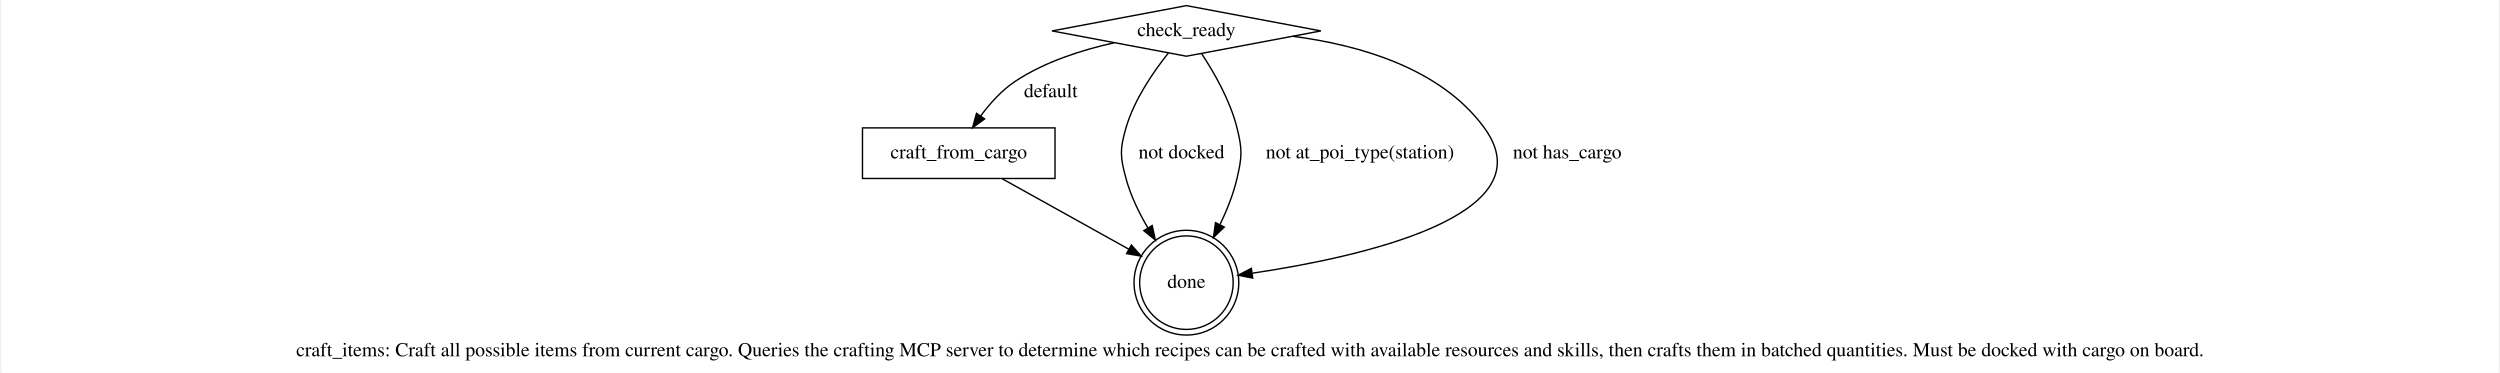
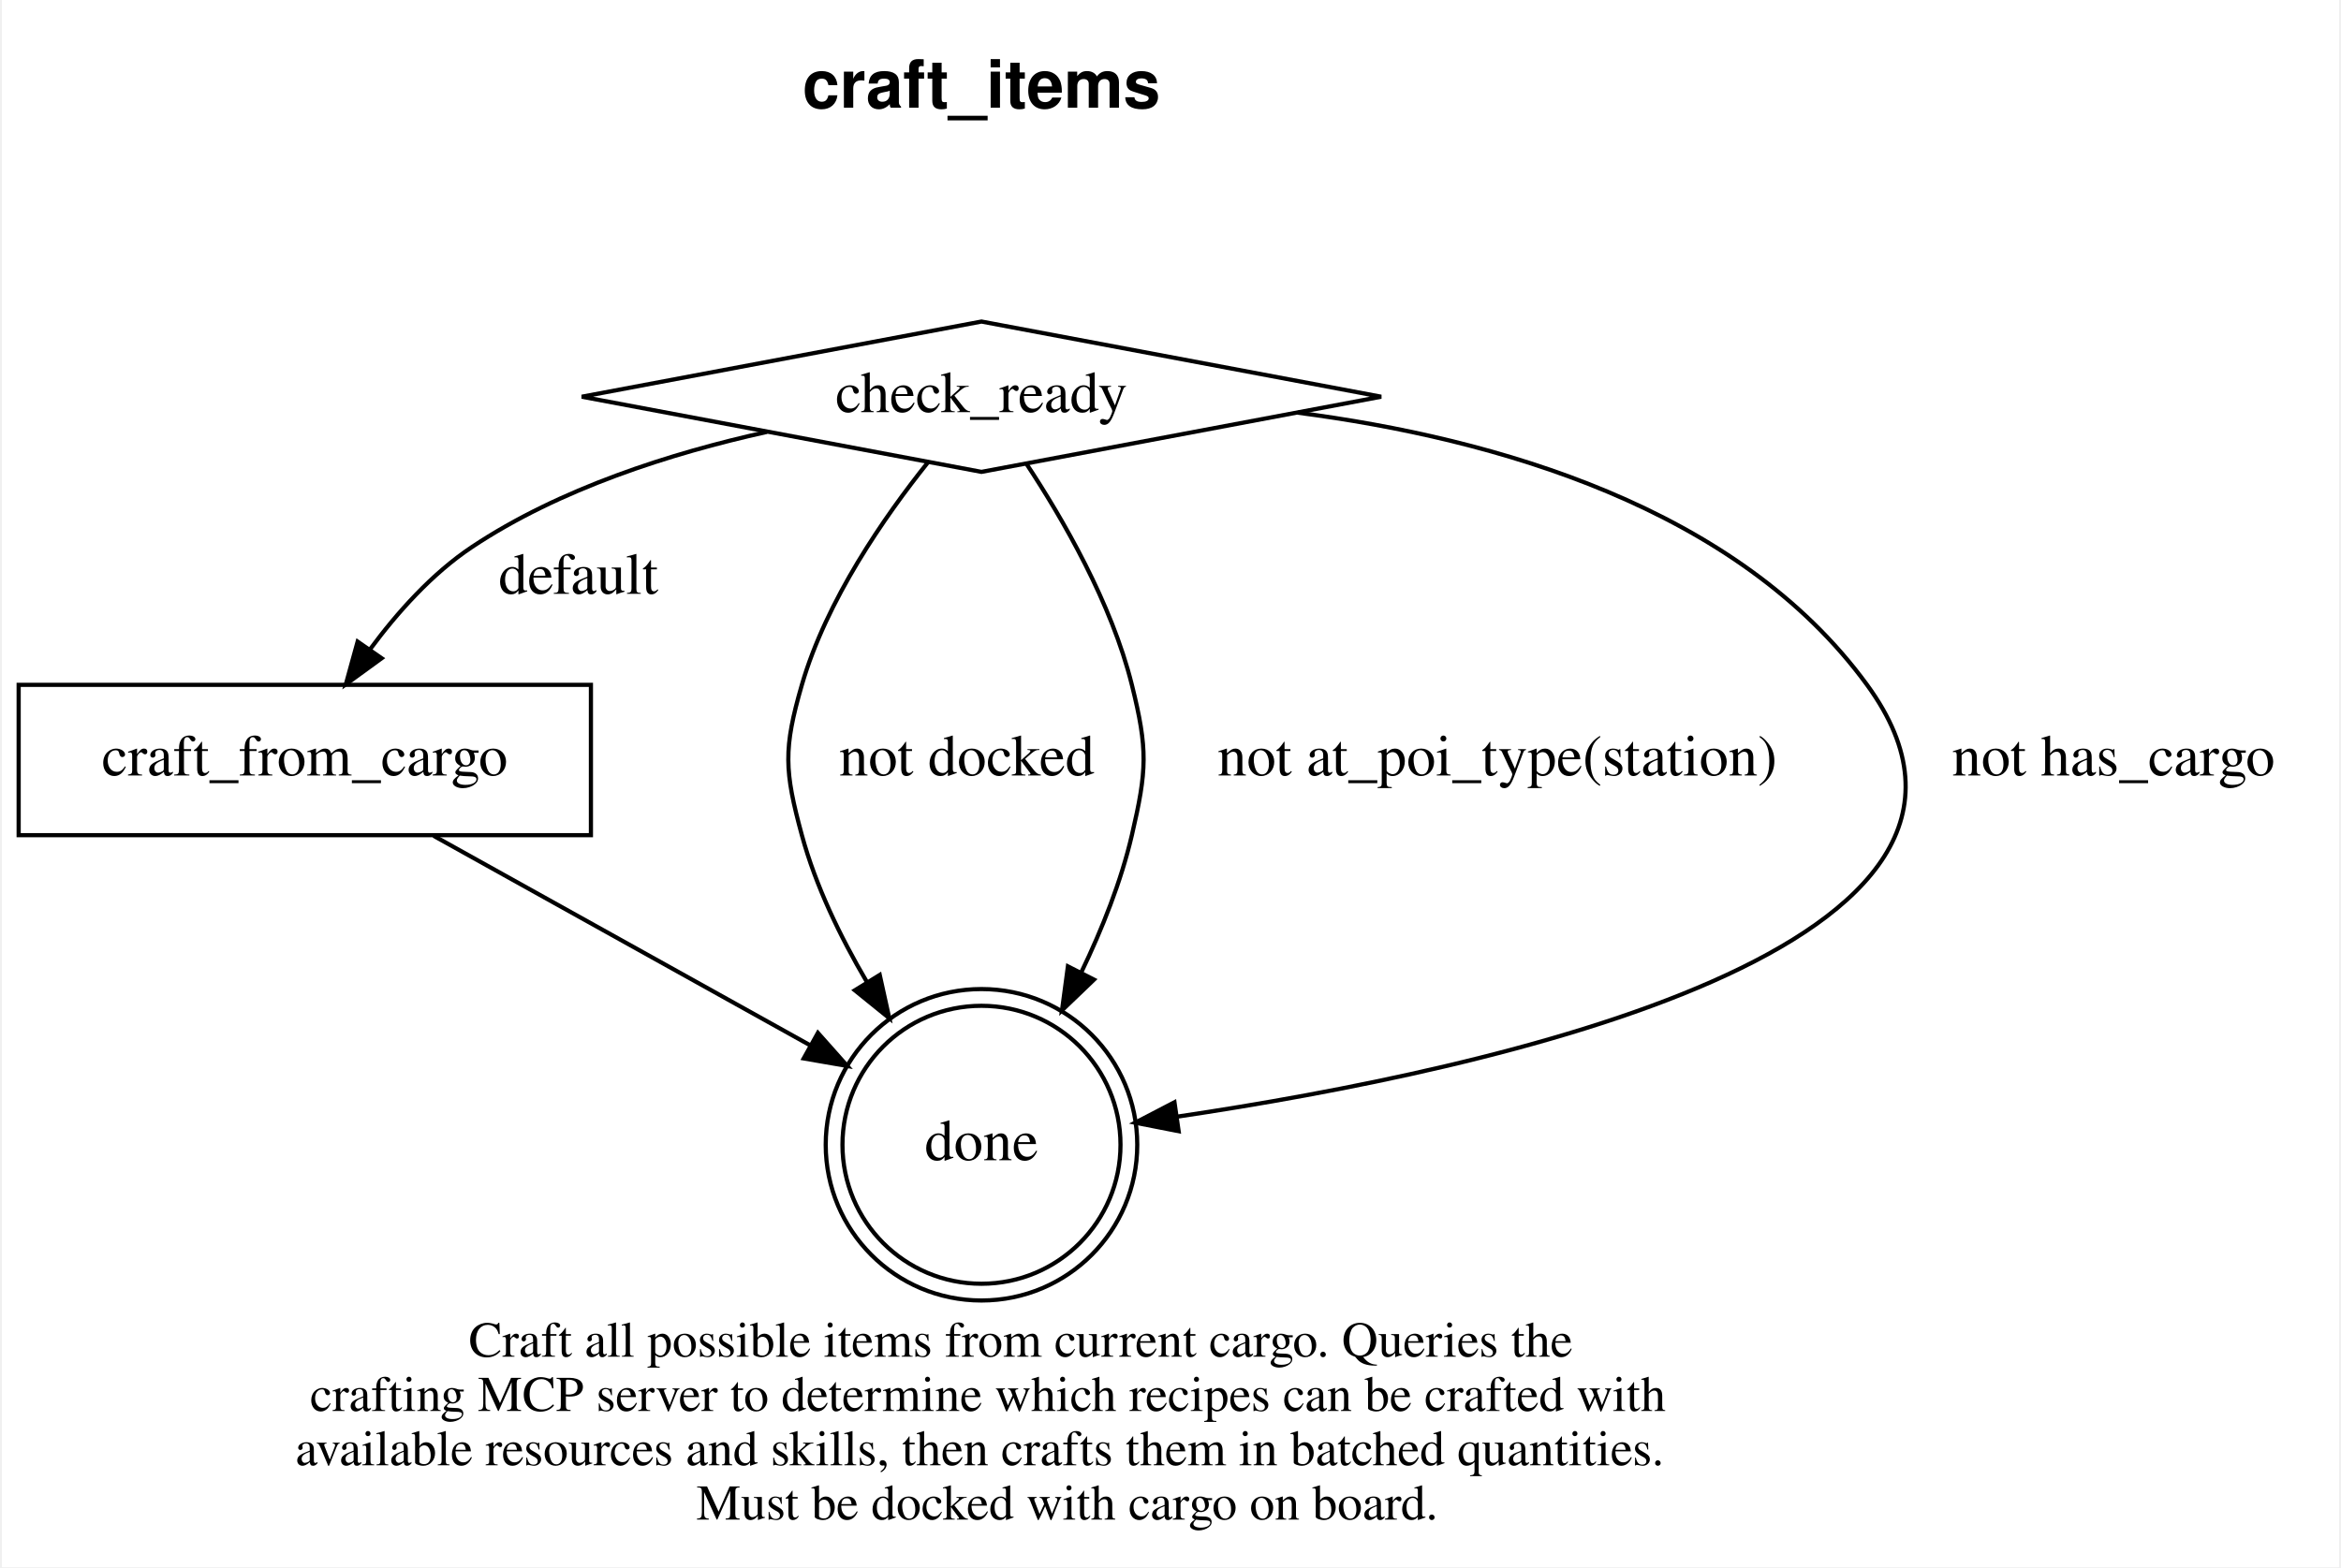
- <svg xmlns="http://www.w3.org/2000/svg" width="1777pt" height="265pt" viewBox="0.00 0.00 1777.00 265.29">
-   <g id="graph0" class="graph" transform="scale(1 1) rotate(0) translate(4 261.29)">
-     <polygon fill="white" stroke="transparent" points="-4,4 -4,-261.29 1773,-261.29 1773,4 -4,4" />
-     <text text-anchor="middle" x="884.5" y="-7.8" font-family="Times,serif" font-size="14.00">craft_items: Craft all possible items from current cargo. Queries the crafting MCP server to determine which recipes can be crafted with available resources and skills, then crafts them in batched quantities. Must be docked with cargo on board.</text>
+ <svg xmlns="http://www.w3.org/2000/svg" width="560pt" height="375pt" viewBox="0.00 0.00 559.50 375.29">
+   <g id="graph0" class="graph" transform="scale(1 1) rotate(0) translate(4 371.29)">
+     <polygon fill="white" stroke="transparent" points="-4,4 -4,-371.29 555.5,-371.29 555.5,4 -4,4" />
+     <text text-anchor="start" x="107.75" y="-46.4" font-family="Times,serif" font-size="12.00">Craft all possible items from current cargo. Queries the</text>
+     <text text-anchor="start" x="69.75" y="-33.4" font-family="Times,serif" font-size="12.00">crafting MCP server to determine which recipes can be crafted with</text>
+     <text text-anchor="start" x="66.25" y="-20.4" font-family="Times,serif" font-size="12.00">available resources and skills, then crafts them in batched quantities.</text>
+     <text text-anchor="start" x="162.25" y="-7.4" font-family="Times,serif" font-size="12.00">Must be docked with cargo on board.</text>
    <g id="node1" class="node">
-       <polygon fill="none" stroke="black" points="839.25,-257.29 743.57,-239.29 839.25,-221.29 934.93,-239.29 839.25,-257.29" />
-       <text text-anchor="middle" x="839.25" y="-235.59" font-family="Times,serif" font-size="14.00">check_ready</text>
+       <text text-anchor="middle" x="230.5" y="-345.49" font-family="Helvetica,sans-Serif" font-weight="bold" font-size="16.00">craft_items</text>
    </g>
    <g id="node2" class="node">
-       <polygon fill="none" stroke="black" points="745.75,-170.29 608.75,-170.29 608.75,-134.29 745.75,-134.29 745.75,-170.29" />
-       <text text-anchor="middle" x="677.25" y="-148.59" font-family="Times,serif" font-size="14.00">craft_from_cargo</text>
+       <polygon fill="none" stroke="black" points="230.5,-294.29 134.82,-276.29 230.5,-258.29 326.18,-276.29 230.5,-294.29" />
+       <text text-anchor="middle" x="230.5" y="-272.59" font-family="Times,serif" font-size="14.00">check_ready</text>
+     </g>
+     <g id="node3" class="node">
+       <polygon fill="none" stroke="black" points="137,-207.29 0,-207.29 0,-171.29 137,-171.29 137,-207.29" />
+       <text text-anchor="middle" x="68.5" y="-185.59" font-family="Times,serif" font-size="14.00">craft_from_cargo</text>
+     </g>
+     <g id="edge5" class="edge">
+       <path fill="none" stroke="black" d="M179.13,-267.86C156.12,-262.76 129.5,-254.28 108.5,-240.29 98.97,-233.94 90.62,-224.6 84.06,-215.71" />
+       <polygon fill="black" stroke="black" points="86.9,-213.66 78.33,-207.43 81.15,-217.64 86.9,-213.66" />
+       <text text-anchor="middle" x="134" y="-229.09" font-family="Times,serif" font-size="14.00">default</text>
+     </g>
+     <g id="node4" class="node">
+       <ellipse fill="none" stroke="black" cx="230.5" cy="-97.15" rx="33.28" ry="33.28" />
+       <ellipse fill="none" stroke="black" cx="230.5" cy="-97.15" rx="37.29" ry="37.29" />
+       <text text-anchor="middle" x="230.5" y="-93.45" font-family="Times,serif" font-size="14.00">done</text>
+     </g>
+     <g id="edge2" class="edge">
+       <path fill="none" stroke="black" d="M217.69,-260.58C207.27,-247.57 193.37,-227.55 187.5,-207.29 183.05,-191.93 183.3,-186.73 187.5,-171.29 190.79,-159.19 196.65,-147.04 203.01,-136.23" />
+       <polygon fill="black" stroke="black" points="206.14,-137.82 208.42,-127.48 200.18,-134.14 206.14,-137.82" />
+       <text text-anchor="middle" x="227" y="-185.59" font-family="Times,serif" font-size="14.00">not docked</text>
+     </g>
+     <g id="edge3" class="edge">
+       <path fill="none" stroke="black" d="M241.25,-260.24C249.99,-247.01 261.64,-226.87 266.5,-207.29 270.36,-191.77 270.13,-186.88 266.5,-171.29 263.92,-160.21 259.41,-148.88 254.44,-138.54" />
+       <polygon fill="black" stroke="black" points="257.43,-136.7 249.78,-129.36 251.19,-139.87 257.43,-136.7" />
+       <text text-anchor="middle" x="354" y="-185.59" font-family="Times,serif" font-size="14.00">not at_poi_type(station)</text>
    </g>
    <g id="edge4" class="edge">
-       <path fill="none" stroke="black" d="M787.88,-230.86C764.87,-225.76 738.25,-217.28 717.25,-203.29 707.72,-196.94 699.37,-187.6 692.81,-178.71" />
-       <polygon fill="black" stroke="black" points="695.65,-176.66 687.08,-170.43 689.9,-180.64 695.65,-176.66" />
-       <text text-anchor="middle" x="742.75" y="-192.09" font-family="Times,serif" font-size="14.00">default</text>
+       <path fill="none" stroke="black" d="M306.16,-272.47C353.63,-266.3 411.52,-249.76 442.5,-207.29 488.28,-144.53 353,-115.13 277.53,-103.91" />
+       <polygon fill="black" stroke="black" points="277.7,-100.4 267.3,-102.44 276.7,-107.33 277.7,-100.4" />
+       <text text-anchor="middle" x="501.5" y="-185.59" font-family="Times,serif" font-size="14.00">not has_cargo</text>
    </g>
-     <g id="node3" class="node">
-       <ellipse fill="none" stroke="black" cx="839.25" cy="-60.15" rx="33.28" ry="33.28" />
-       <ellipse fill="none" stroke="black" cx="839.25" cy="-60.15" rx="37.29" ry="37.29" />
-       <text text-anchor="middle" x="839.25" y="-56.45" font-family="Times,serif" font-size="14.00">done</text>
-     </g>
-     <g id="edge1" class="edge">
-       <path fill="none" stroke="black" d="M826.44,-223.58C816.02,-210.57 802.12,-190.55 796.25,-170.29 791.8,-154.93 792.05,-149.73 796.25,-134.29 799.54,-122.19 805.4,-110.04 811.76,-99.23" />
-       <polygon fill="black" stroke="black" points="814.89,-100.82 817.17,-90.48 808.93,-97.14 814.89,-100.82" />
-       <text text-anchor="middle" x="835.75" y="-148.59" font-family="Times,serif" font-size="14.00">not docked</text>
-     </g>
-     <g id="edge2" class="edge">
-       <path fill="none" stroke="black" d="M850,-223.24C858.74,-210.01 870.39,-189.87 875.25,-170.29 879.11,-154.77 878.88,-149.88 875.25,-134.29 872.67,-123.21 868.16,-111.88 863.19,-101.54" />
-       <polygon fill="black" stroke="black" points="866.18,-99.7 858.53,-92.36 859.94,-102.87 866.18,-99.7" />
-       <text text-anchor="middle" x="962.75" y="-148.59" font-family="Times,serif" font-size="14.00">not at_poi_type(station)</text>
-     </g>
-     <g id="edge3" class="edge">
-       <path fill="none" stroke="black" d="M914.91,-235.47C962.38,-229.3 1020.27,-212.76 1051.25,-170.29 1097.03,-107.53 961.75,-78.13 886.28,-66.91" />
-       <polygon fill="black" stroke="black" points="886.45,-63.4 876.05,-65.44 885.45,-70.33 886.45,-63.4" />
-       <text text-anchor="middle" x="1110.25" y="-148.59" font-family="Times,serif" font-size="14.00">not has_cargo</text>
-     </g>
-     <g id="edge5" class="edge">
-       <path fill="none" stroke="black" d="M708.1,-134.13C733.7,-119.88 770.31,-99.51 798.35,-83.91" />
-       <polygon fill="black" stroke="black" points="800.09,-86.94 807.13,-79.02 796.69,-80.83 800.09,-86.94" />
+     <g id="edge6" class="edge">
+       <path fill="none" stroke="black" d="M99.35,-171.13C124.95,-156.88 161.56,-136.51 189.6,-120.91" />
+       <polygon fill="black" stroke="black" points="191.34,-123.94 198.38,-116.02 187.94,-117.83 191.34,-123.94" />
    </g>
  </g>
</svg>
